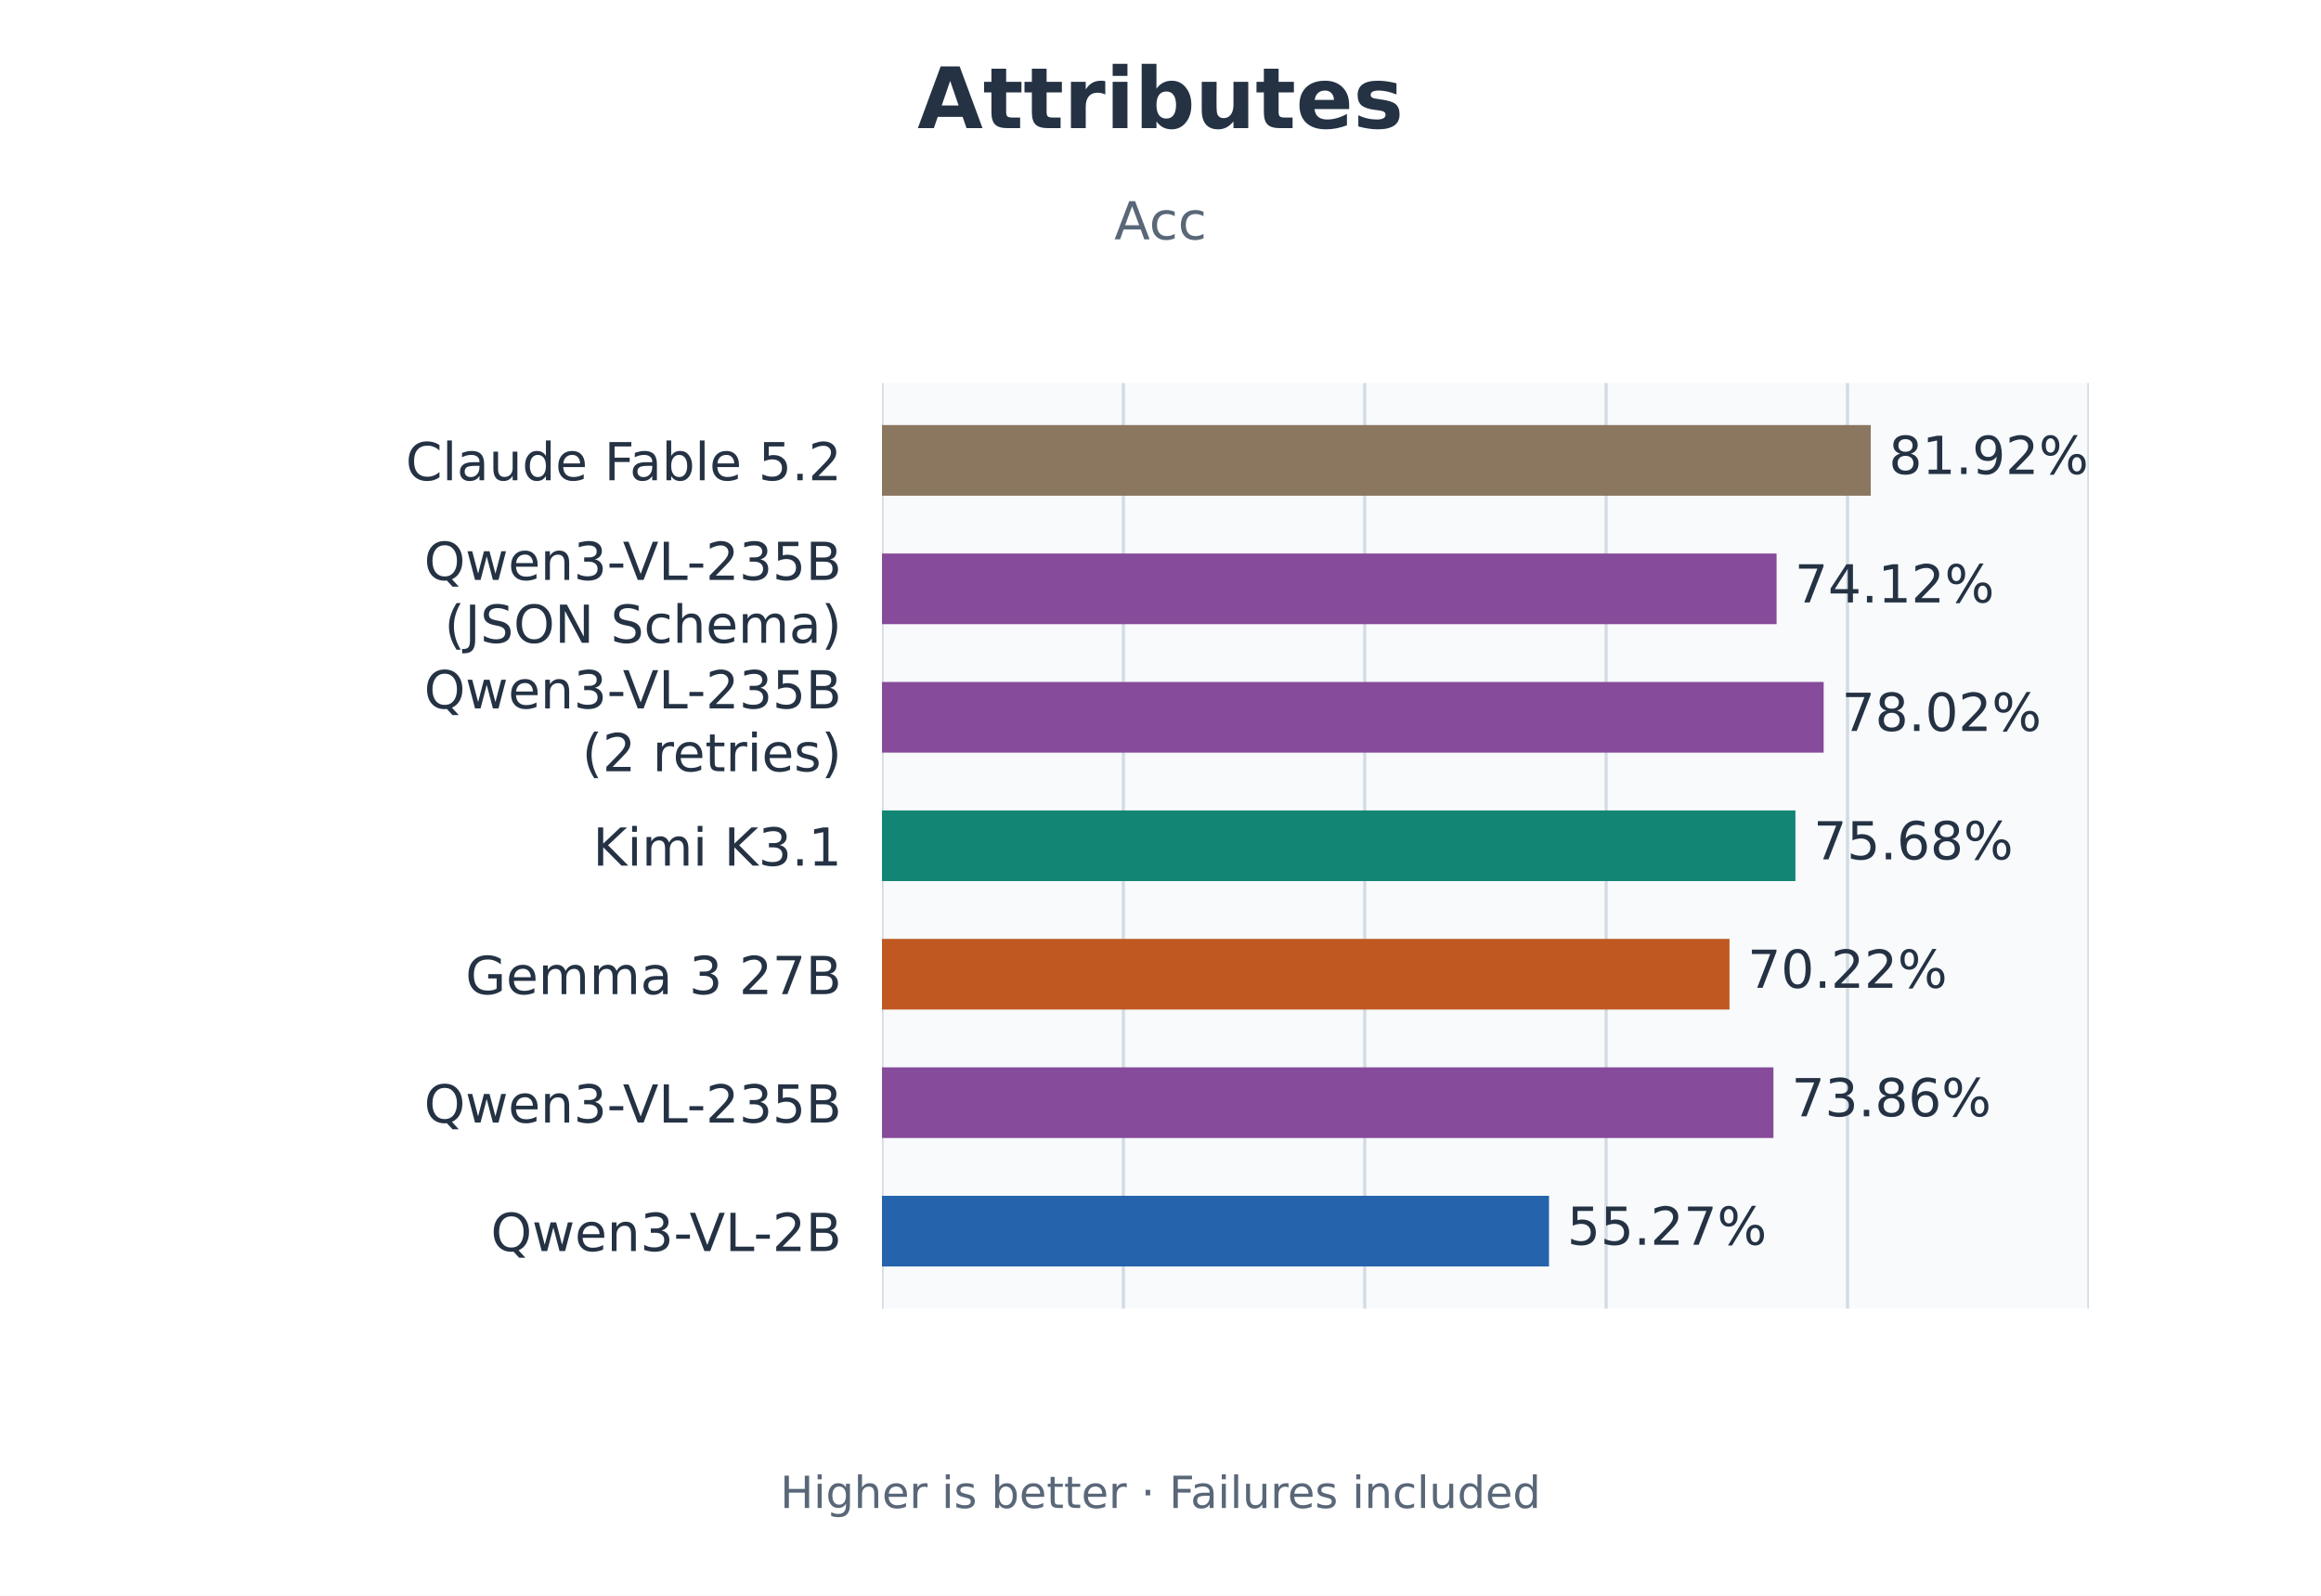
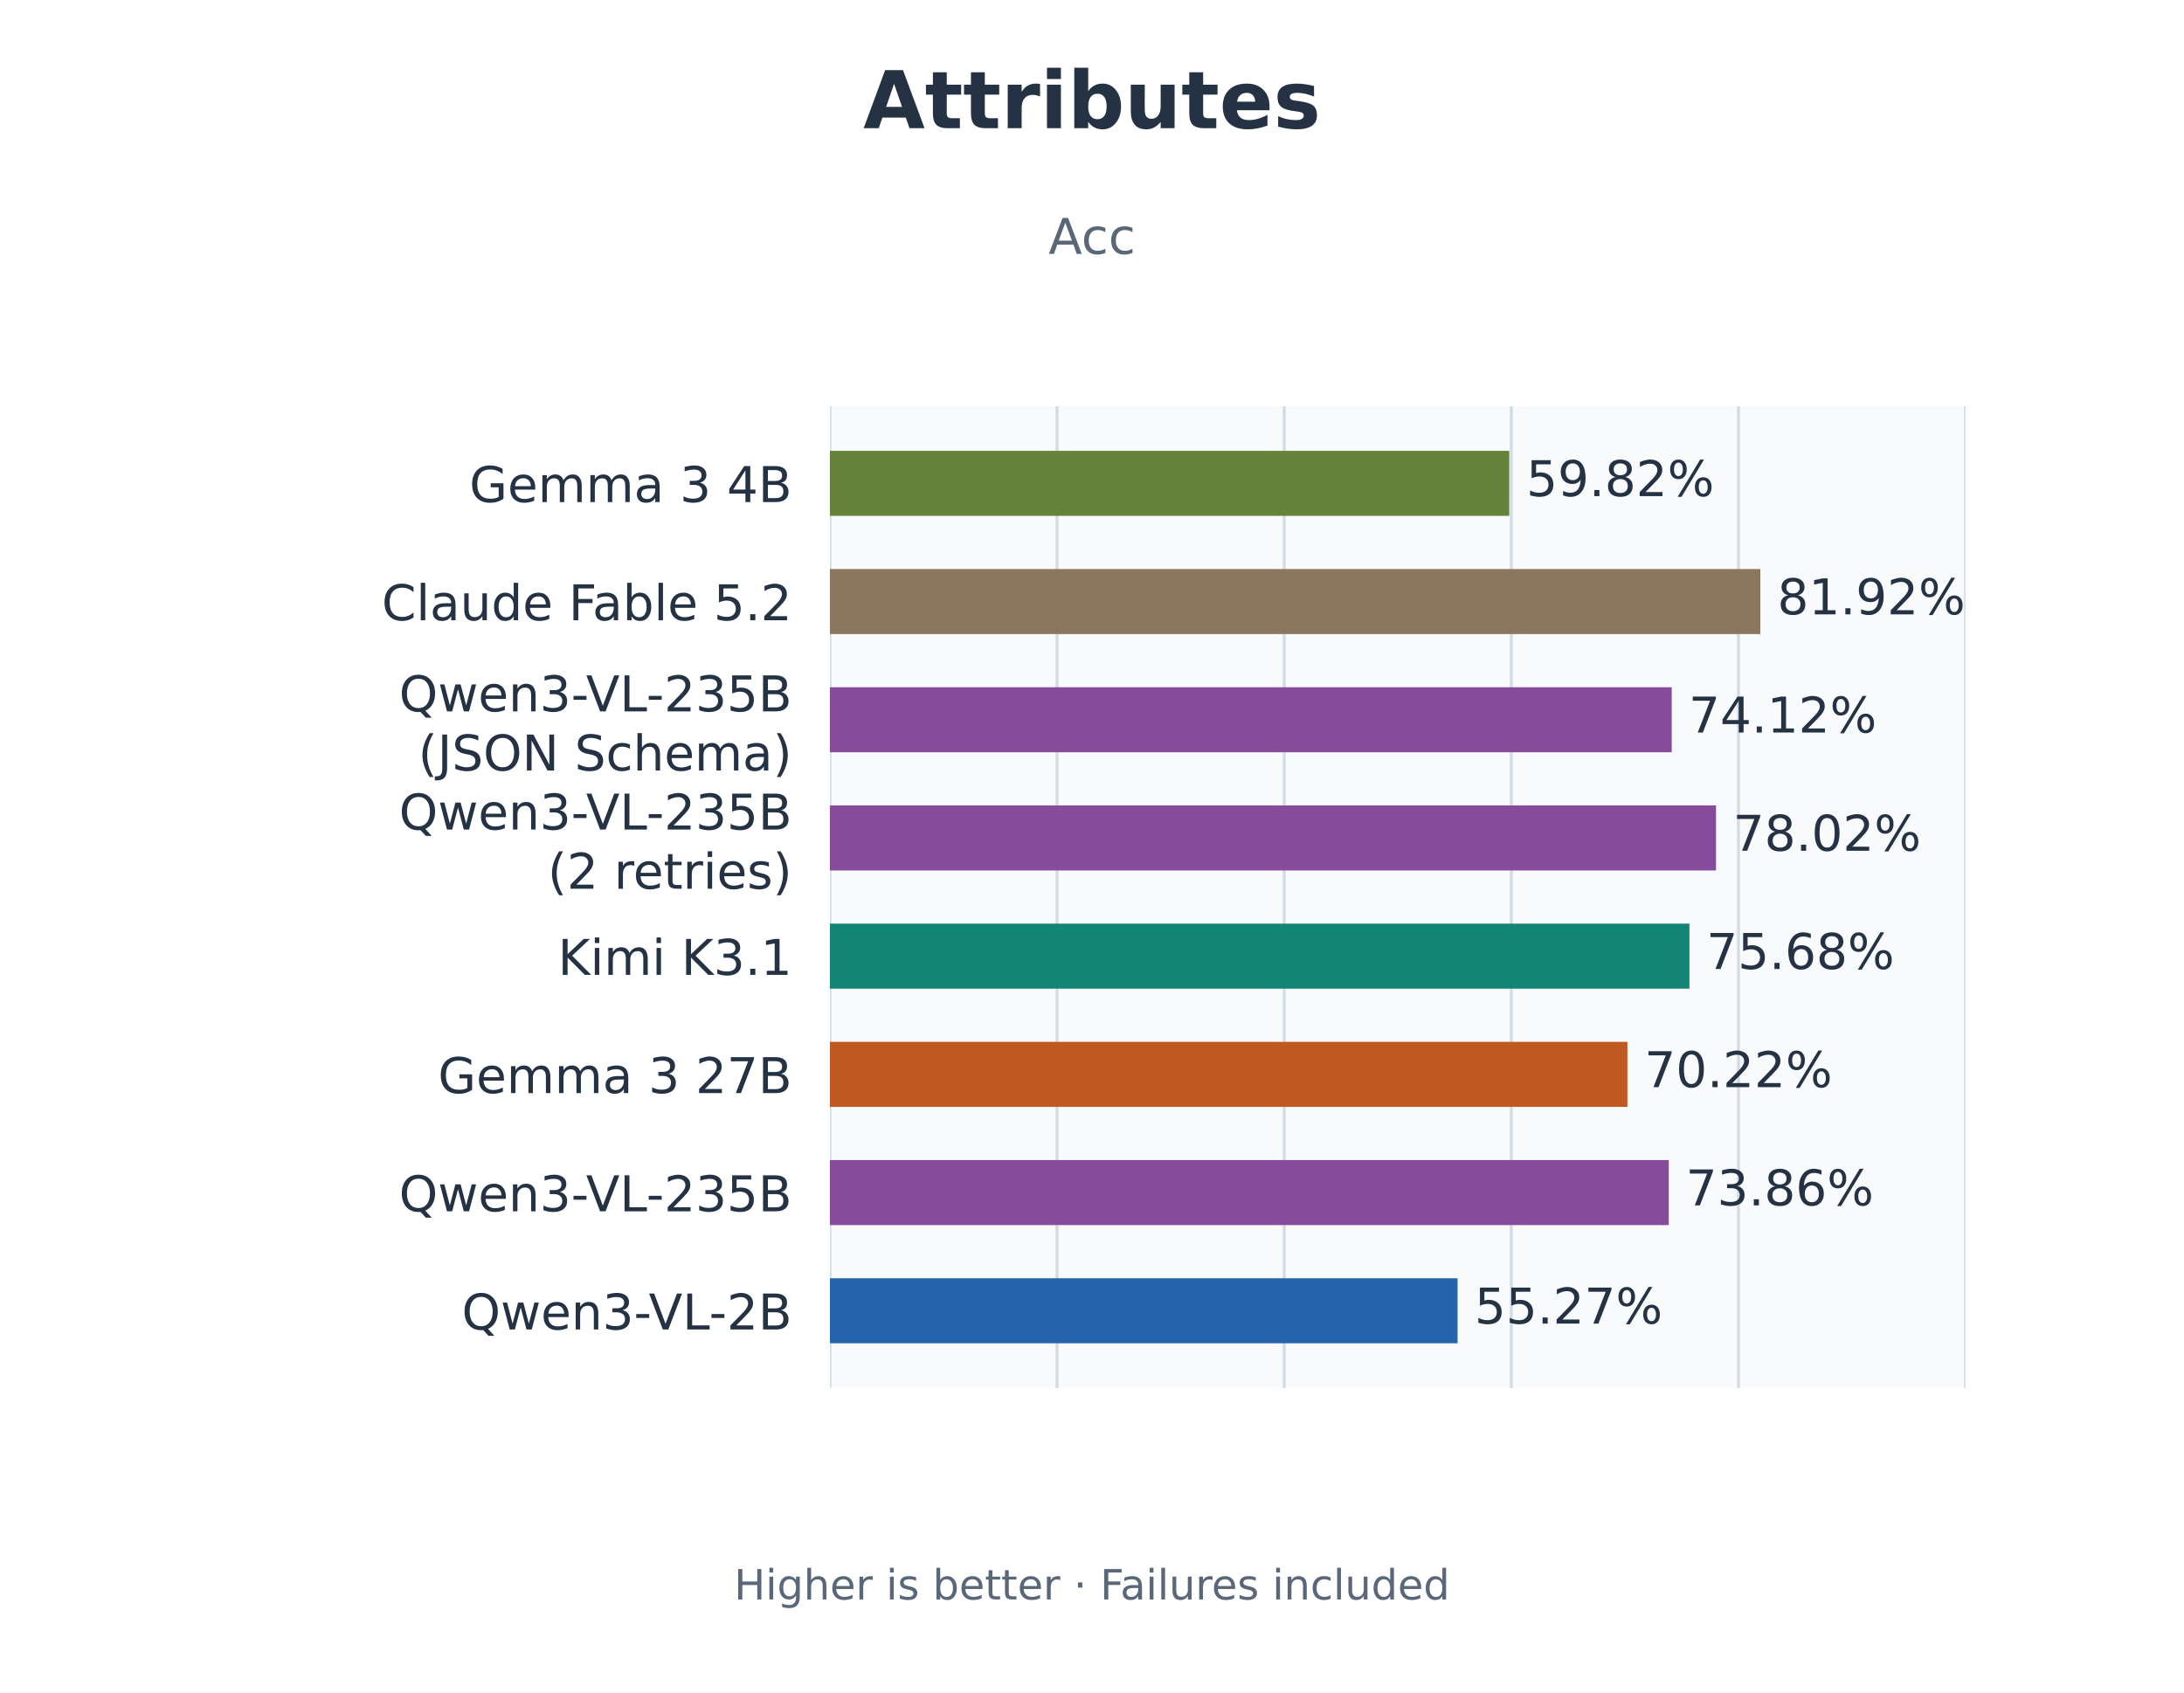
- <svg xmlns="http://www.w3.org/2000/svg" width="576pt" height="396pt" viewBox="0 0 576 396" version="1.1">
+ <svg xmlns="http://www.w3.org/2000/svg" width="576pt" height="446.4pt" viewBox="0 0 576 446.4" version="1.1">
  <defs>
    <style type="text/css">*{stroke-linejoin: round; stroke-linecap: butt}</style>
  </defs>
  <g id="figure_1">
    <g id="patch_1">
-       <path d="M 0 396 L 576 396 L 576 0 L 0 0 z " style="fill: #ffffff" />
+       <path d="M 0 446.4 L 576 446.4 L 576 0 L 0 0 z " style="fill: #ffffff" />
    </g>
    <g id="axes_1">
      <g id="patch_2">
-         <path d="M 218.88 324.72 L 518.4 324.72 L 518.4 95.04 L 218.88 95.04 z " style="fill: #f8fafc" />
+         <path d="M 218.88 366.048 L 518.4 366.048 L 518.4 107.136 L 218.88 107.136 z " style="fill: #f8fafc" />
      </g>
      <g id="matplotlib.axis_1">
        <g id="xtick_1">
          <g id="line2d_1">
-             <path d="M 218.88 324.72 L 218.88 95.04 " clip-path="url(#p2f2c2fe694)" style="fill: none; stroke: #d3dbe4; stroke-width: 0.8; stroke-linecap: square" />
+             <path d="M 218.88 366.048 L 218.88 107.136 " clip-path="url(#p8fe3437b0a)" style="fill: none; stroke: #d3dbe4; stroke-width: 0.8; stroke-linecap: square" />
          </g>
          <g id="line2d_2" />
        </g>
        <g id="xtick_2">
          <g id="line2d_3">
-             <path d="M 278.784 324.72 L 278.784 95.04 " clip-path="url(#p2f2c2fe694)" style="fill: none; stroke: #d3dbe4; stroke-width: 0.8; stroke-linecap: square" />
+             <path d="M 278.784 366.048 L 278.784 107.136 " clip-path="url(#p8fe3437b0a)" style="fill: none; stroke: #d3dbe4; stroke-width: 0.8; stroke-linecap: square" />
          </g>
          <g id="line2d_4" />
        </g>
        <g id="xtick_3">
          <g id="line2d_5">
-             <path d="M 338.688 324.72 L 338.688 95.04 " clip-path="url(#p2f2c2fe694)" style="fill: none; stroke: #d3dbe4; stroke-width: 0.8; stroke-linecap: square" />
+             <path d="M 338.688 366.048 L 338.688 107.136 " clip-path="url(#p8fe3437b0a)" style="fill: none; stroke: #d3dbe4; stroke-width: 0.8; stroke-linecap: square" />
          </g>
          <g id="line2d_6" />
        </g>
        <g id="xtick_4">
          <g id="line2d_7">
-             <path d="M 398.592 324.72 L 398.592 95.04 " clip-path="url(#p2f2c2fe694)" style="fill: none; stroke: #d3dbe4; stroke-width: 0.8; stroke-linecap: square" />
+             <path d="M 398.592 366.048 L 398.592 107.136 " clip-path="url(#p8fe3437b0a)" style="fill: none; stroke: #d3dbe4; stroke-width: 0.8; stroke-linecap: square" />
          </g>
          <g id="line2d_8" />
        </g>
        <g id="xtick_5">
          <g id="line2d_9">
-             <path d="M 458.496 324.72 L 458.496 95.04 " clip-path="url(#p2f2c2fe694)" style="fill: none; stroke: #d3dbe4; stroke-width: 0.8; stroke-linecap: square" />
+             <path d="M 458.496 366.048 L 458.496 107.136 " clip-path="url(#p8fe3437b0a)" style="fill: none; stroke: #d3dbe4; stroke-width: 0.8; stroke-linecap: square" />
          </g>
          <g id="line2d_10" />
        </g>
        <g id="xtick_6">
          <g id="line2d_11">
-             <path d="M 518.4 324.72 L 518.4 95.04 " clip-path="url(#p2f2c2fe694)" style="fill: none; stroke: #d3dbe4; stroke-width: 0.8; stroke-linecap: square" />
+             <path d="M 518.4 366.048 L 518.4 107.136 " clip-path="url(#p8fe3437b0a)" style="fill: none; stroke: #d3dbe4; stroke-width: 0.8; stroke-linecap: square" />
          </g>
          <g id="line2d_12" />
        </g>
      </g>
      <g id="matplotlib.axis_2">
        <g id="ytick_1">
          <g id="line2d_13" />
          <g id="text_1">
-             <text style="font-size: 13px; font-family: 'DejaVu Sans'; text-anchor: end; fill: #243244" x="208.88" y="119.185" transform="rotate(-0 208.88 119.1854)">Claude Fable 5.2</text>
+             <text style="font-size: 13px; font-family: 'DejaVu Sans'; text-anchor: end; fill: #243244" x="208.88" y="132.416" transform="rotate(-0 208.88 132.4164)">Gemma 3 4B</text>
          </g>
        </g>
        <g id="ytick_2">
          <g id="line2d_14" />
          <g id="text_2">
-             <text style="font-size: 13px; font-family: 'DejaVu Sans'; fill: #243244" transform="translate(105.2456 143.9116)">Qwen3-VL-235B</text>
-             <text style="font-size: 13px; font-family: 'DejaVu Sans'; fill: #243244" transform="translate(110.2892 159.5152)">(JSON Schema)</text>
+             <text style="font-size: 13px; font-family: 'DejaVu Sans'; text-anchor: end; fill: #243244" x="208.88" y="163.592" transform="rotate(-0 208.88 163.5924)">Claude Fable 5.2</text>
          </g>
        </g>
        <g id="ytick_3">
          <g id="line2d_15" />
          <g id="text_3">
-             <text style="font-size: 13px; font-family: 'DejaVu Sans'; fill: #243244" transform="translate(105.2456 175.7895)">Qwen3-VL-235B</text>
-             <text style="font-size: 13px; font-family: 'DejaVu Sans'; fill: #243244" transform="translate(144.4528 191.393)">(2 retries)</text>
+             <text style="font-size: 13px; font-family: 'DejaVu Sans'; fill: #243244" transform="translate(105.2456 187.6162)">Qwen3-VL-235B</text>
+             <text style="font-size: 13px; font-family: 'DejaVu Sans'; fill: #243244" transform="translate(110.2892 203.2197)">(JSON Schema)</text>
          </g>
        </g>
        <g id="ytick_4">
          <g id="line2d_16" />
          <g id="text_4">
-             <text style="font-size: 13px; font-family: 'DejaVu Sans'; text-anchor: end; fill: #243244" x="208.88" y="214.819" transform="rotate(-0 208.88 214.819)">Kimi K3.1</text>
+             <text style="font-size: 13px; font-family: 'DejaVu Sans'; fill: #243244" transform="translate(105.2456 218.7916)">Qwen3-VL-235B</text>
+             <text style="font-size: 13px; font-family: 'DejaVu Sans'; fill: #243244" transform="translate(144.4528 234.3952)">(2 retries)</text>
          </g>
        </g>
        <g id="ytick_5">
          <g id="line2d_17" />
          <g id="text_5">
-             <text style="font-size: 13px; font-family: 'DejaVu Sans'; text-anchor: end; fill: #243244" x="208.88" y="246.696" transform="rotate(-0 208.88 246.6963)">Gemma 3 27B</text>
+             <text style="font-size: 13px; font-family: 'DejaVu Sans'; text-anchor: end; fill: #243244" x="208.88" y="257.119" transform="rotate(-0 208.88 257.1187)">Kimi K3.1</text>
          </g>
        </g>
        <g id="ytick_6">
          <g id="line2d_18" />
          <g id="text_6">
-             <text style="font-size: 13px; font-family: 'DejaVu Sans'; text-anchor: end; fill: #243244" x="208.88" y="278.574" transform="rotate(-0 208.88 278.5742)">Qwen3-VL-235B</text>
+             <text style="font-size: 13px; font-family: 'DejaVu Sans'; text-anchor: end; fill: #243244" x="208.88" y="288.294" transform="rotate(-0 208.88 288.2936)">Gemma 3 27B</text>
          </g>
        </g>
        <g id="ytick_7">
          <g id="line2d_19" />
          <g id="text_7">
-             <text style="font-size: 13px; font-family: 'DejaVu Sans'; text-anchor: end; fill: #243244" x="208.88" y="310.452" transform="rotate(-0 208.88 310.4521)">Qwen3-VL-2B</text>
+             <text style="font-size: 13px; font-family: 'DejaVu Sans'; text-anchor: end; fill: #243244" x="208.88" y="319.469" transform="rotate(-0 208.88 319.4691)">Qwen3-VL-235B</text>
+           </g>
+         </g>
+         <g id="ytick_8">
+           <g id="line2d_20" />
+           <g id="text_8">
+             <text style="font-size: 13px; font-family: 'DejaVu Sans'; text-anchor: end; fill: #243244" x="208.88" y="350.645" transform="rotate(-0 208.88 350.6445)">Qwen3-VL-2B</text>
          </g>
        </g>
      </g>
      <g id="patch_3">
-         <path d="M 218.88 105.48 L 464.26 105.48 L 464.26 123.013 L 218.88 123.013 z " clip-path="url(#p2f2c2fe694)" style="fill: #8b7660" />
+         <path d="M 218.88 118.905 L 398.047 118.905 L 398.047 136.051 L 218.88 136.051 z " clip-path="url(#p8fe3437b0a)" style="fill: #66833a" />
      </g>
      <g id="patch_4">
-         <path d="M 218.88 137.358 L 440.891 137.358 L 440.891 154.891 L 218.88 154.891 z " clip-path="url(#p2f2c2fe694)" style="fill: #864b9a" />
+         <path d="M 218.88 150.08 L 464.26 150.08 L 464.26 167.227 L 218.88 167.227 z " clip-path="url(#p8fe3437b0a)" style="fill: #8b7660" />
      </g>
      <g id="patch_5">
-         <path d="M 218.88 169.236 L 452.576 169.236 L 452.576 186.769 L 218.88 186.769 z " clip-path="url(#p2f2c2fe694)" style="fill: #864b9a" />
+         <path d="M 218.88 181.256 L 440.891 181.256 L 440.891 198.402 L 218.88 198.402 z " clip-path="url(#p8fe3437b0a)" style="fill: #864b9a" />
      </g>
      <g id="patch_6">
-         <path d="M 218.88 201.114 L 445.565 201.114 L 445.565 218.646 L 218.88 218.646 z " clip-path="url(#p2f2c2fe694)" style="fill: #138575" />
+         <path d="M 218.88 212.431 L 452.576 212.431 L 452.576 229.578 L 218.88 229.578 z " clip-path="url(#p8fe3437b0a)" style="fill: #864b9a" />
      </g>
      <g id="patch_7">
-         <path d="M 218.88 232.991 L 429.206 232.991 L 429.206 250.524 L 218.88 250.524 z " clip-path="url(#p2f2c2fe694)" style="fill: #c05822" />
+         <path d="M 218.88 243.606 L 445.565 243.606 L 445.565 260.753 L 218.88 260.753 z " clip-path="url(#p8fe3437b0a)" style="fill: #138575" />
      </g>
      <g id="patch_8">
-         <path d="M 218.88 264.869 L 440.112 264.869 L 440.112 282.402 L 218.88 282.402 z " clip-path="url(#p2f2c2fe694)" style="fill: #864b9a" />
+         <path d="M 218.88 274.782 L 429.206 274.782 L 429.206 291.928 L 218.88 291.928 z " clip-path="url(#p8fe3437b0a)" style="fill: #c05822" />
      </g>
      <g id="patch_9">
-         <path d="M 218.88 296.747 L 384.414 296.747 L 384.414 314.28 L 218.88 314.28 z " clip-path="url(#p2f2c2fe694)" style="fill: #2563ad" />
+         <path d="M 218.88 305.957 L 440.112 305.957 L 440.112 323.104 L 218.88 323.104 z " clip-path="url(#p8fe3437b0a)" style="fill: #864b9a" />
      </g>
-       <g id="text_8">
-         <text style="font-size: 13px; font-family: 'DejaVu Sans'; text-anchor: start; fill: #243244" x="468.753" y="117.623" transform="rotate(-0 468.7533 117.6234)">81.92%</text>
+       <g id="patch_10">
+         <path d="M 218.88 337.133 L 384.414 337.133 L 384.414 354.279 L 218.88 354.279 z " clip-path="url(#p8fe3437b0a)" style="fill: #2563ad" />
      </g>
      <g id="text_9">
-         <text style="font-size: 13px; font-family: 'DejaVu Sans'; text-anchor: start; fill: #243244" x="445.384" y="149.501" transform="rotate(-0 445.3837 149.5012)">74.12%</text>
+         <text style="font-size: 13px; font-family: 'DejaVu Sans'; text-anchor: start; fill: #243244" x="402.54" y="130.855" transform="rotate(-0 402.5395 130.8549)">59.82%</text>
      </g>
      <g id="text_10">
-         <text style="font-size: 13px; font-family: 'DejaVu Sans'; text-anchor: start; fill: #243244" x="457.069" y="181.379" transform="rotate(-0 457.0685 181.3791)">78.02%</text>
+         <text style="font-size: 13px; font-family: 'DejaVu Sans'; text-anchor: start; fill: #243244" x="468.753" y="162.03" transform="rotate(-0 468.7533 162.0304)">81.92%</text>
      </g>
      <g id="text_11">
-         <text style="font-size: 13px; font-family: 'DejaVu Sans'; text-anchor: start; fill: #243244" x="450.058" y="213.257" transform="rotate(-0 450.0576 213.257)">75.68%</text>
+         <text style="font-size: 13px; font-family: 'DejaVu Sans'; text-anchor: start; fill: #243244" x="445.384" y="193.206" transform="rotate(-0 445.3837 193.2058)">74.12%</text>
      </g>
      <g id="text_12">
-         <text style="font-size: 13px; font-family: 'DejaVu Sans'; text-anchor: start; fill: #243244" x="433.699" y="245.135" transform="rotate(-0 433.6989 245.1348)">70.22%</text>
+         <text style="font-size: 13px; font-family: 'DejaVu Sans'; text-anchor: start; fill: #243244" x="457.069" y="224.381" transform="rotate(-0 457.0685 224.3812)">78.02%</text>
      </g>
      <g id="text_13">
-         <text style="font-size: 13px; font-family: 'DejaVu Sans'; text-anchor: start; fill: #243244" x="444.605" y="277.013" transform="rotate(-0 444.6047 277.0127)">73.86%</text>
+         <text style="font-size: 13px; font-family: 'DejaVu Sans'; text-anchor: start; fill: #243244" x="450.058" y="255.557" transform="rotate(-0 450.0576 255.5567)">75.68%</text>
      </g>
      <g id="text_14">
-         <text style="font-size: 13px; font-family: 'DejaVu Sans'; text-anchor: start; fill: #243244" x="388.907" y="308.891" transform="rotate(-0 388.9073 308.8905)">55.27%</text>
+         <text style="font-size: 13px; font-family: 'DejaVu Sans'; text-anchor: start; fill: #243244" x="433.699" y="286.732" transform="rotate(-0 433.6989 286.7321)">70.22%</text>
+       </g>
+       <g id="text_15">
+         <text style="font-size: 13px; font-family: 'DejaVu Sans'; text-anchor: start; fill: #243244" x="444.605" y="317.908" transform="rotate(-0 444.6047 317.9075)">73.86%</text>
+       </g>
+       <g id="text_16">
+         <text style="font-size: 13px; font-family: 'DejaVu Sans'; text-anchor: start; fill: #243244" x="388.907" y="349.083" transform="rotate(-0 388.9073 349.083)">55.27%</text>
      </g>
    </g>
-     <g id="text_15">
-       <text style="font-weight: 700; font-size: 21px; font-family: 'DejaVu Sans'; text-anchor: middle; fill: #243244" x="288" y="31.797" transform="rotate(-0 288 31.79672)">Attributes</text>
+     <g id="text_17">
+       <text style="font-weight: 700; font-size: 21px; font-family: 'DejaVu Sans'; text-anchor: middle; fill: #243244" x="288" y="33.813" transform="rotate(-0 288 33.81272)">Attributes</text>
    </g>
-     <g id="text_16">
-       <text style="font-size: 13px; font-family: 'DejaVu Sans'; text-anchor: middle; fill: #596778" x="288" y="59.4" transform="rotate(-0 288 59.4)">Acc</text>
+     <g id="text_18">
+       <text style="font-size: 13px; font-family: 'DejaVu Sans'; text-anchor: middle; fill: #596778" x="288" y="66.96" transform="rotate(-0 288 66.96)">Acc</text>
    </g>
-     <g id="text_17">
-       <text style="font-size: 11px; font-family: 'DejaVu Sans'; text-anchor: middle; fill: #596778" x="288" y="374.22" transform="rotate(-0 288 374.22)">Higher is better · Failures included</text>
+     <g id="text_19">
+       <text style="font-size: 11px; font-family: 'DejaVu Sans'; text-anchor: middle; fill: #596778" x="288" y="421.848" transform="rotate(-0 288 421.848)">Higher is better · Failures included</text>
    </g>
  </g>
  <defs>
-     <clipPath id="p2f2c2fe694">
-       <rect x="218.88" y="95.04" width="299.52" height="229.68" />
+     <clipPath id="p8fe3437b0a">
+       <rect x="218.88" y="107.136" width="299.52" height="258.912" />
    </clipPath>
  </defs>
</svg>
